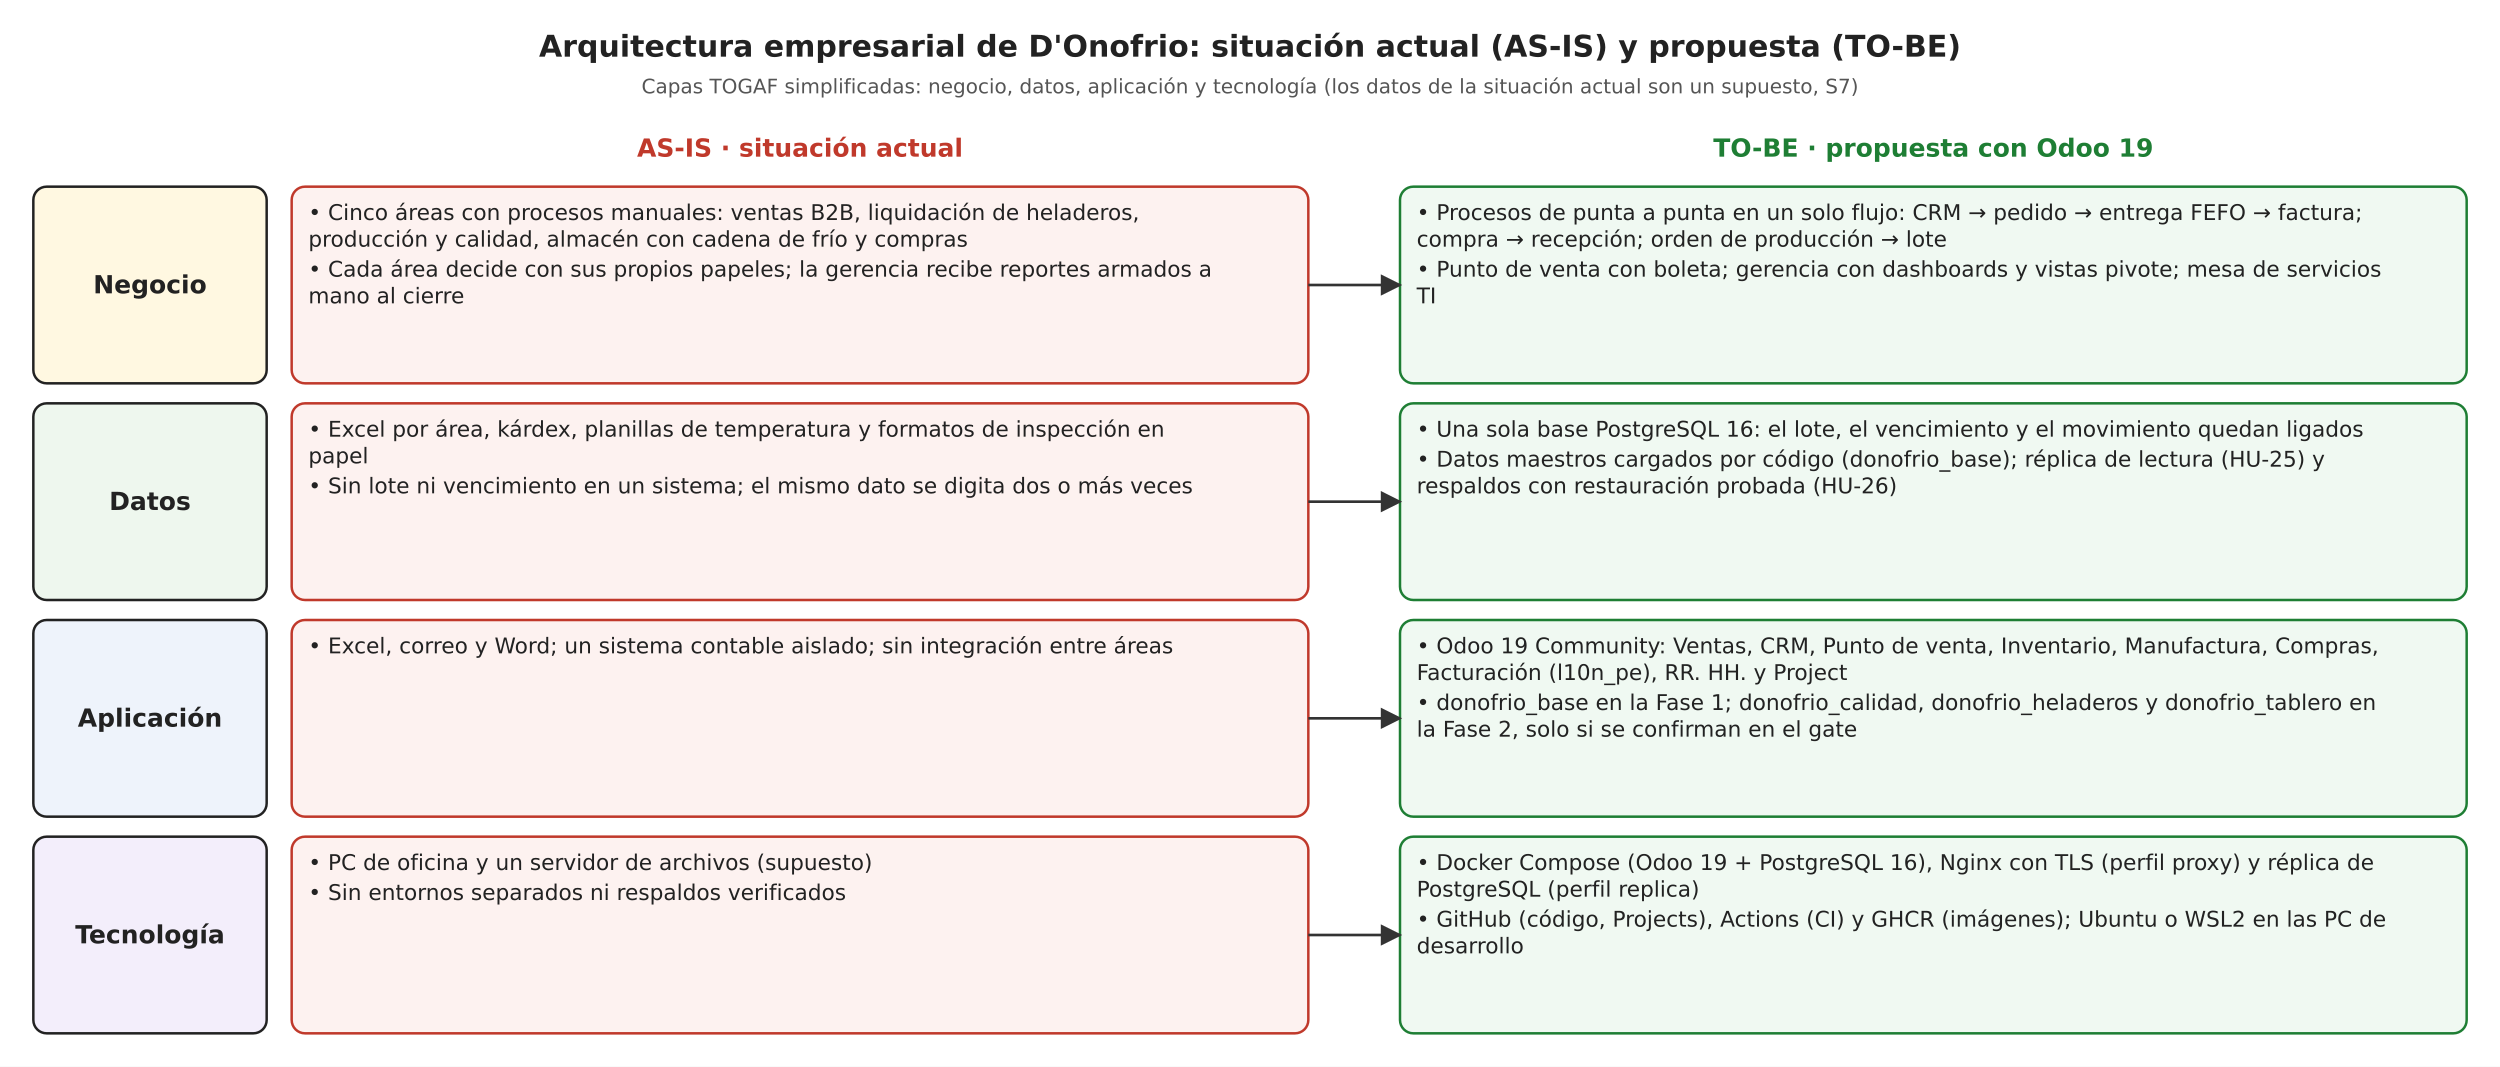
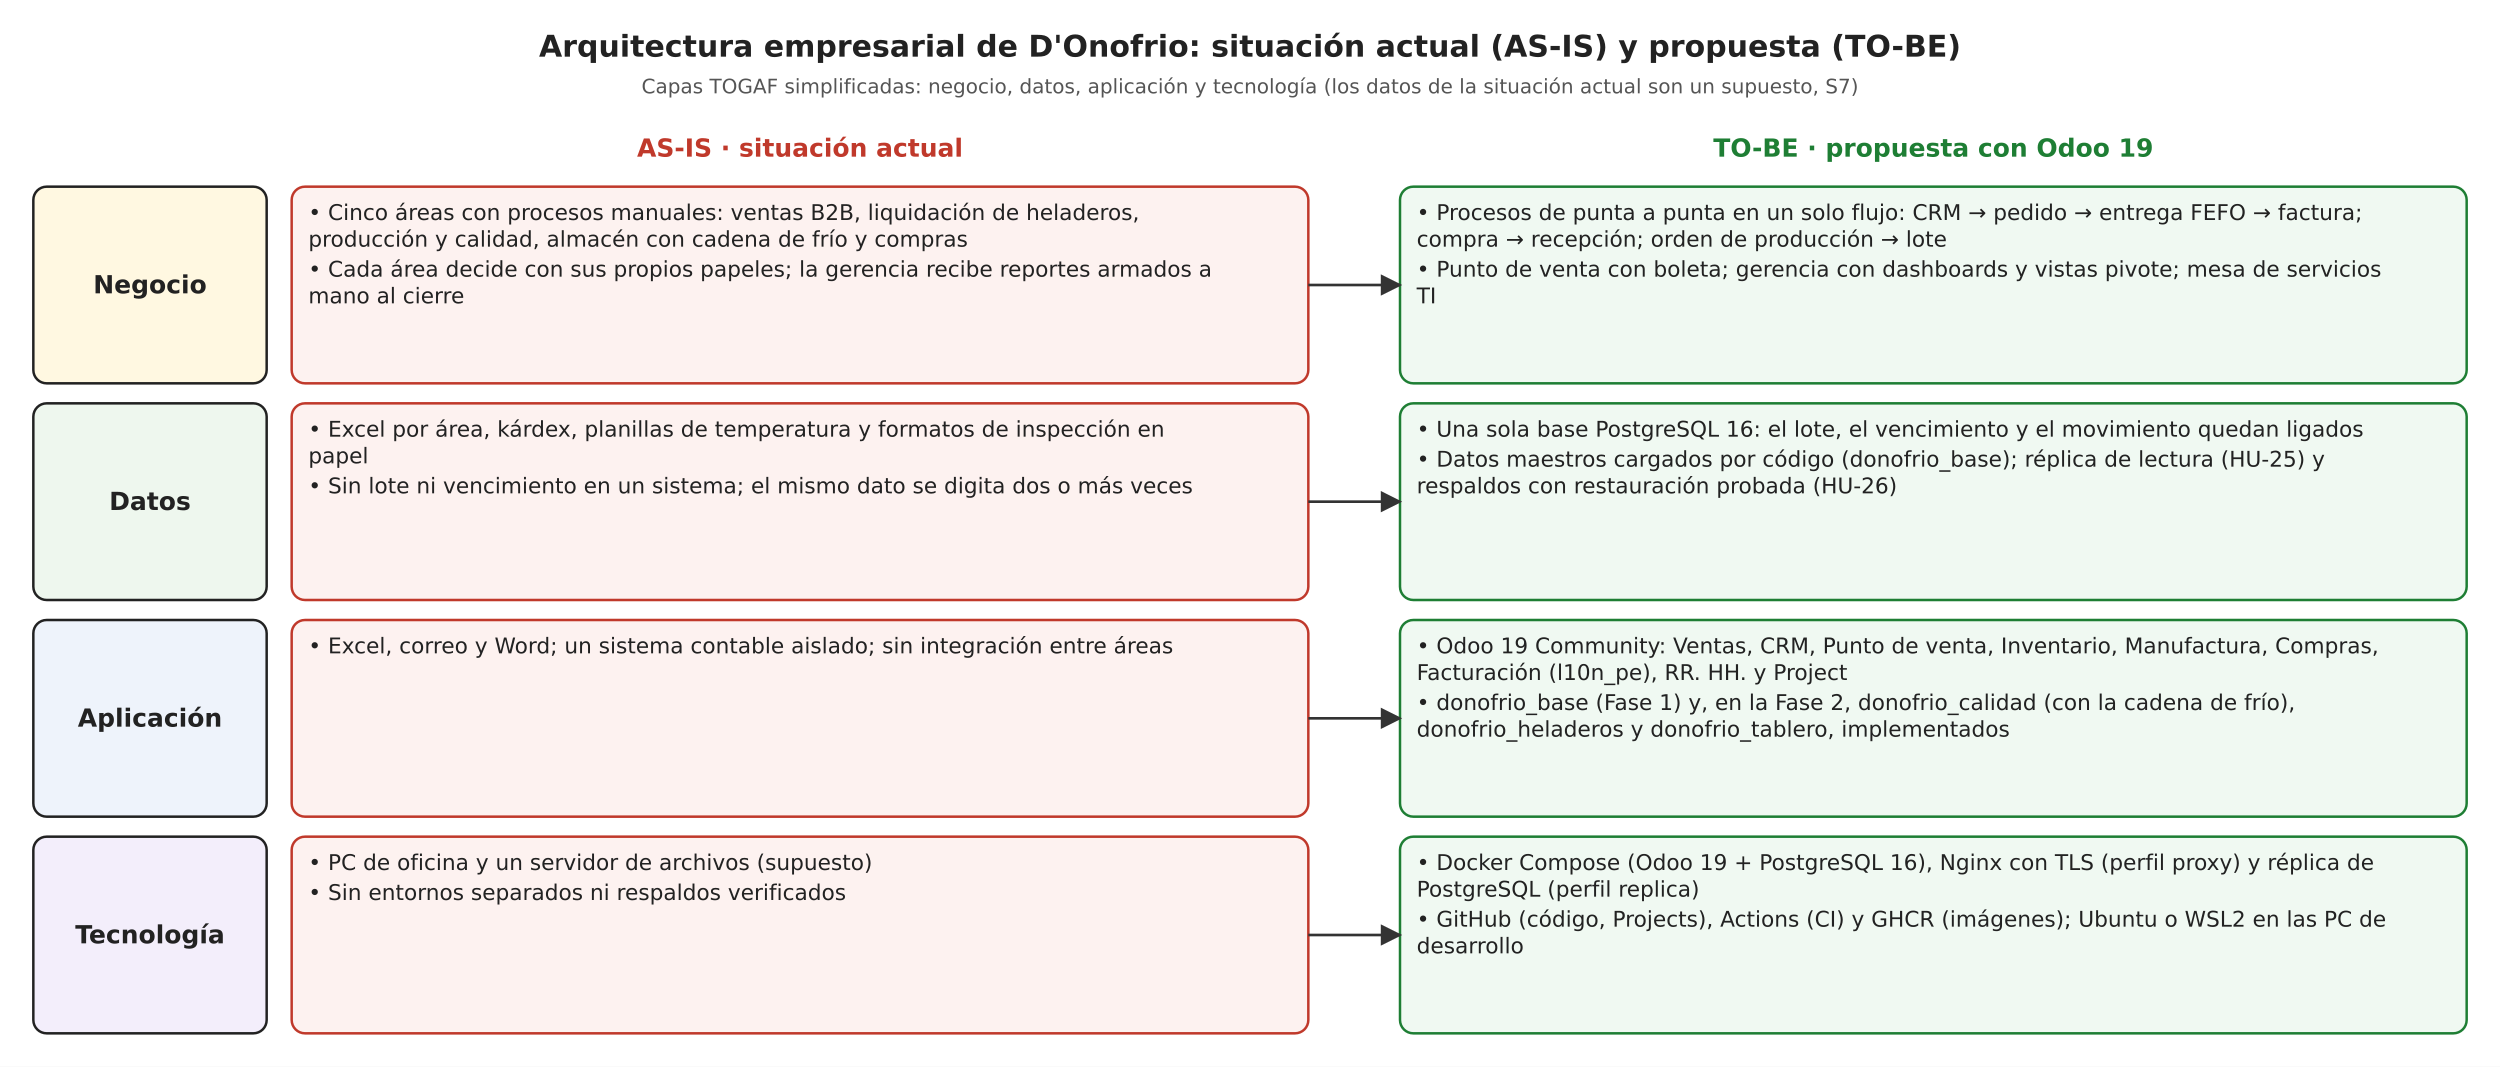
<svg xmlns="http://www.w3.org/2000/svg" width="1500" height="640" viewBox="0 0 1500 640" font-family="DejaVu Sans, Arial, sans-serif">
  <defs>
    <marker id="flecha" viewBox="0 0 10 10" refX="9" refY="5" markerWidth="8" markerHeight="8" orient="auto-start-reverse">
      <path d="M0,0 L10,5 L0,10 z" fill="#333" />
    </marker>
  </defs>
  <rect width="1500" height="640" fill="#fff" />
  <text x="750" y="34" text-anchor="middle" font-size="18" font-weight="bold" fill="#222">Arquitectura empresarial de D'Onofrio: situación actual (AS-IS) y propuesta (TO-BE)</text>
  <text x="750" y="56" text-anchor="middle" font-size="12" font-weight="normal" fill="#555">Capas TOGAF simplificadas: negocio, datos, aplicación y tecnología (los datos de la situación actual son un supuesto, S7)</text>
  <text x="480" y="94" text-anchor="middle" font-size="15" font-weight="bold" fill="#c0392b">AS-IS · situación actual</text>
  <text x="1160" y="94" text-anchor="middle" font-size="15" font-weight="bold" fill="#1e7e34">TO-BE · propuesta con Odoo 19</text>
  <rect x="20" y="112" width="140" height="118" rx="8" fill="#fff8e1" stroke="#222" stroke-width="1.5" />
  <text x="90" y="176" text-anchor="middle" font-size="15" font-weight="bold" fill="#222">Negocio</text>
  <rect x="175" y="112" width="610" height="118" rx="8" fill="#fdf2f0" stroke="#c0392b" stroke-width="1.5" />
  <text x="185" y="132" text-anchor="start" font-size="13" font-weight="normal" fill="#222">• Cinco áreas con procesos manuales: ventas B2B, liquidación de heladeros,</text>
  <text x="185" y="148" text-anchor="start" font-size="13" font-weight="normal" fill="#222">  producción y calidad, almacén con cadena de frío y compras</text>
  <text x="185" y="166" text-anchor="start" font-size="13" font-weight="normal" fill="#222">• Cada área decide con sus propios papeles; la gerencia recibe reportes armados a</text>
  <text x="185" y="182" text-anchor="start" font-size="13" font-weight="normal" fill="#222">  mano al cierre</text>
  <rect x="840" y="112" width="640" height="118" rx="8" fill="#f0f9f2" stroke="#1e7e34" stroke-width="1.5" />
  <text x="850" y="132" text-anchor="start" font-size="13" font-weight="normal" fill="#222">• Procesos de punta a punta en un solo flujo: CRM → pedido → entrega FEFO → factura;</text>
  <text x="850" y="148" text-anchor="start" font-size="13" font-weight="normal" fill="#222">  compra → recepción; orden de producción → lote</text>
  <text x="850" y="166" text-anchor="start" font-size="13" font-weight="normal" fill="#222">• Punto de venta con boleta; gerencia con dashboards y vistas pivote; mesa de servicios</text>
  <text x="850" y="182" text-anchor="start" font-size="13" font-weight="normal" fill="#222">  TI</text>
  <polyline fill="none" stroke="#333" stroke-width="1.6" marker-end="url(#flecha)" points="785,171 840,171" />
  <rect x="20" y="242" width="140" height="118" rx="8" fill="#eef7ee" stroke="#222" stroke-width="1.5" />
  <text x="90" y="306" text-anchor="middle" font-size="15" font-weight="bold" fill="#222">Datos</text>
  <rect x="175" y="242" width="610" height="118" rx="8" fill="#fdf2f0" stroke="#c0392b" stroke-width="1.5" />
  <text x="185" y="262" text-anchor="start" font-size="13" font-weight="normal" fill="#222">• Excel por área, kárdex, planillas de temperatura y formatos de inspección en</text>
  <text x="185" y="278" text-anchor="start" font-size="13" font-weight="normal" fill="#222">  papel</text>
  <text x="185" y="296" text-anchor="start" font-size="13" font-weight="normal" fill="#222">• Sin lote ni vencimiento en un sistema; el mismo dato se digita dos o más veces</text>
  <rect x="840" y="242" width="640" height="118" rx="8" fill="#f0f9f2" stroke="#1e7e34" stroke-width="1.5" />
  <text x="850" y="262" text-anchor="start" font-size="13" font-weight="normal" fill="#222">• Una sola base PostgreSQL 16: el lote, el vencimiento y el movimiento quedan ligados</text>
  <text x="850" y="280" text-anchor="start" font-size="13" font-weight="normal" fill="#222">• Datos maestros cargados por código (donofrio_base); réplica de lectura (HU-25) y</text>
  <text x="850" y="296" text-anchor="start" font-size="13" font-weight="normal" fill="#222">  respaldos con restauración probada (HU-26)</text>
  <polyline fill="none" stroke="#333" stroke-width="1.6" marker-end="url(#flecha)" points="785,301 840,301" />
  <rect x="20" y="372" width="140" height="118" rx="8" fill="#eef3fb" stroke="#222" stroke-width="1.5" />
  <text x="90" y="436" text-anchor="middle" font-size="15" font-weight="bold" fill="#222">Aplicación</text>
  <rect x="175" y="372" width="610" height="118" rx="8" fill="#fdf2f0" stroke="#c0392b" stroke-width="1.5" />
  <text x="185" y="392" text-anchor="start" font-size="13" font-weight="normal" fill="#222">• Excel, correo y Word; un sistema contable aislado; sin integración entre áreas</text>
  <rect x="840" y="372" width="640" height="118" rx="8" fill="#f0f9f2" stroke="#1e7e34" stroke-width="1.5" />
  <text x="850" y="392" text-anchor="start" font-size="13" font-weight="normal" fill="#222">• Odoo 19 Community: Ventas, CRM, Punto de venta, Inventario, Manufactura, Compras,</text>
  <text x="850" y="408" text-anchor="start" font-size="13" font-weight="normal" fill="#222">  Facturación (l10n_pe), RR. HH. y Project</text>
-   <text x="850" y="426" text-anchor="start" font-size="13" font-weight="normal" fill="#222">• donofrio_base en la Fase 1; donofrio_calidad, donofrio_heladeros y donofrio_tablero en</text>
-   <text x="850" y="442" text-anchor="start" font-size="13" font-weight="normal" fill="#222">  la Fase 2, solo si se confirman en el gate</text>
+   <text x="850" y="426" text-anchor="start" font-size="13" font-weight="normal" fill="#222">• donofrio_base (Fase 1) y, en la Fase 2, donofrio_calidad (con la cadena de frío),</text>
+   <text x="850" y="442" text-anchor="start" font-size="13" font-weight="normal" fill="#222">  donofrio_heladeros y donofrio_tablero, implementados</text>
  <polyline fill="none" stroke="#333" stroke-width="1.6" marker-end="url(#flecha)" points="785,431 840,431" />
  <rect x="20" y="502" width="140" height="118" rx="8" fill="#f3eefb" stroke="#222" stroke-width="1.5" />
  <text x="90" y="566" text-anchor="middle" font-size="15" font-weight="bold" fill="#222">Tecnología</text>
  <rect x="175" y="502" width="610" height="118" rx="8" fill="#fdf2f0" stroke="#c0392b" stroke-width="1.5" />
  <text x="185" y="522" text-anchor="start" font-size="13" font-weight="normal" fill="#222">• PC de oficina y un servidor de archivos (supuesto)</text>
  <text x="185" y="540" text-anchor="start" font-size="13" font-weight="normal" fill="#222">• Sin entornos separados ni respaldos verificados</text>
  <rect x="840" y="502" width="640" height="118" rx="8" fill="#f0f9f2" stroke="#1e7e34" stroke-width="1.5" />
  <text x="850" y="522" text-anchor="start" font-size="13" font-weight="normal" fill="#222">• Docker Compose (Odoo 19 + PostgreSQL 16), Nginx con TLS (perfil proxy) y réplica de</text>
  <text x="850" y="538" text-anchor="start" font-size="13" font-weight="normal" fill="#222">  PostgreSQL (perfil replica)</text>
  <text x="850" y="556" text-anchor="start" font-size="13" font-weight="normal" fill="#222">• GitHub (código, Projects), Actions (CI) y GHCR (imágenes); Ubuntu o WSL2 en las PC de</text>
  <text x="850" y="572" text-anchor="start" font-size="13" font-weight="normal" fill="#222">  desarrollo</text>
  <polyline fill="none" stroke="#333" stroke-width="1.6" marker-end="url(#flecha)" points="785,561 840,561" />
</svg>
